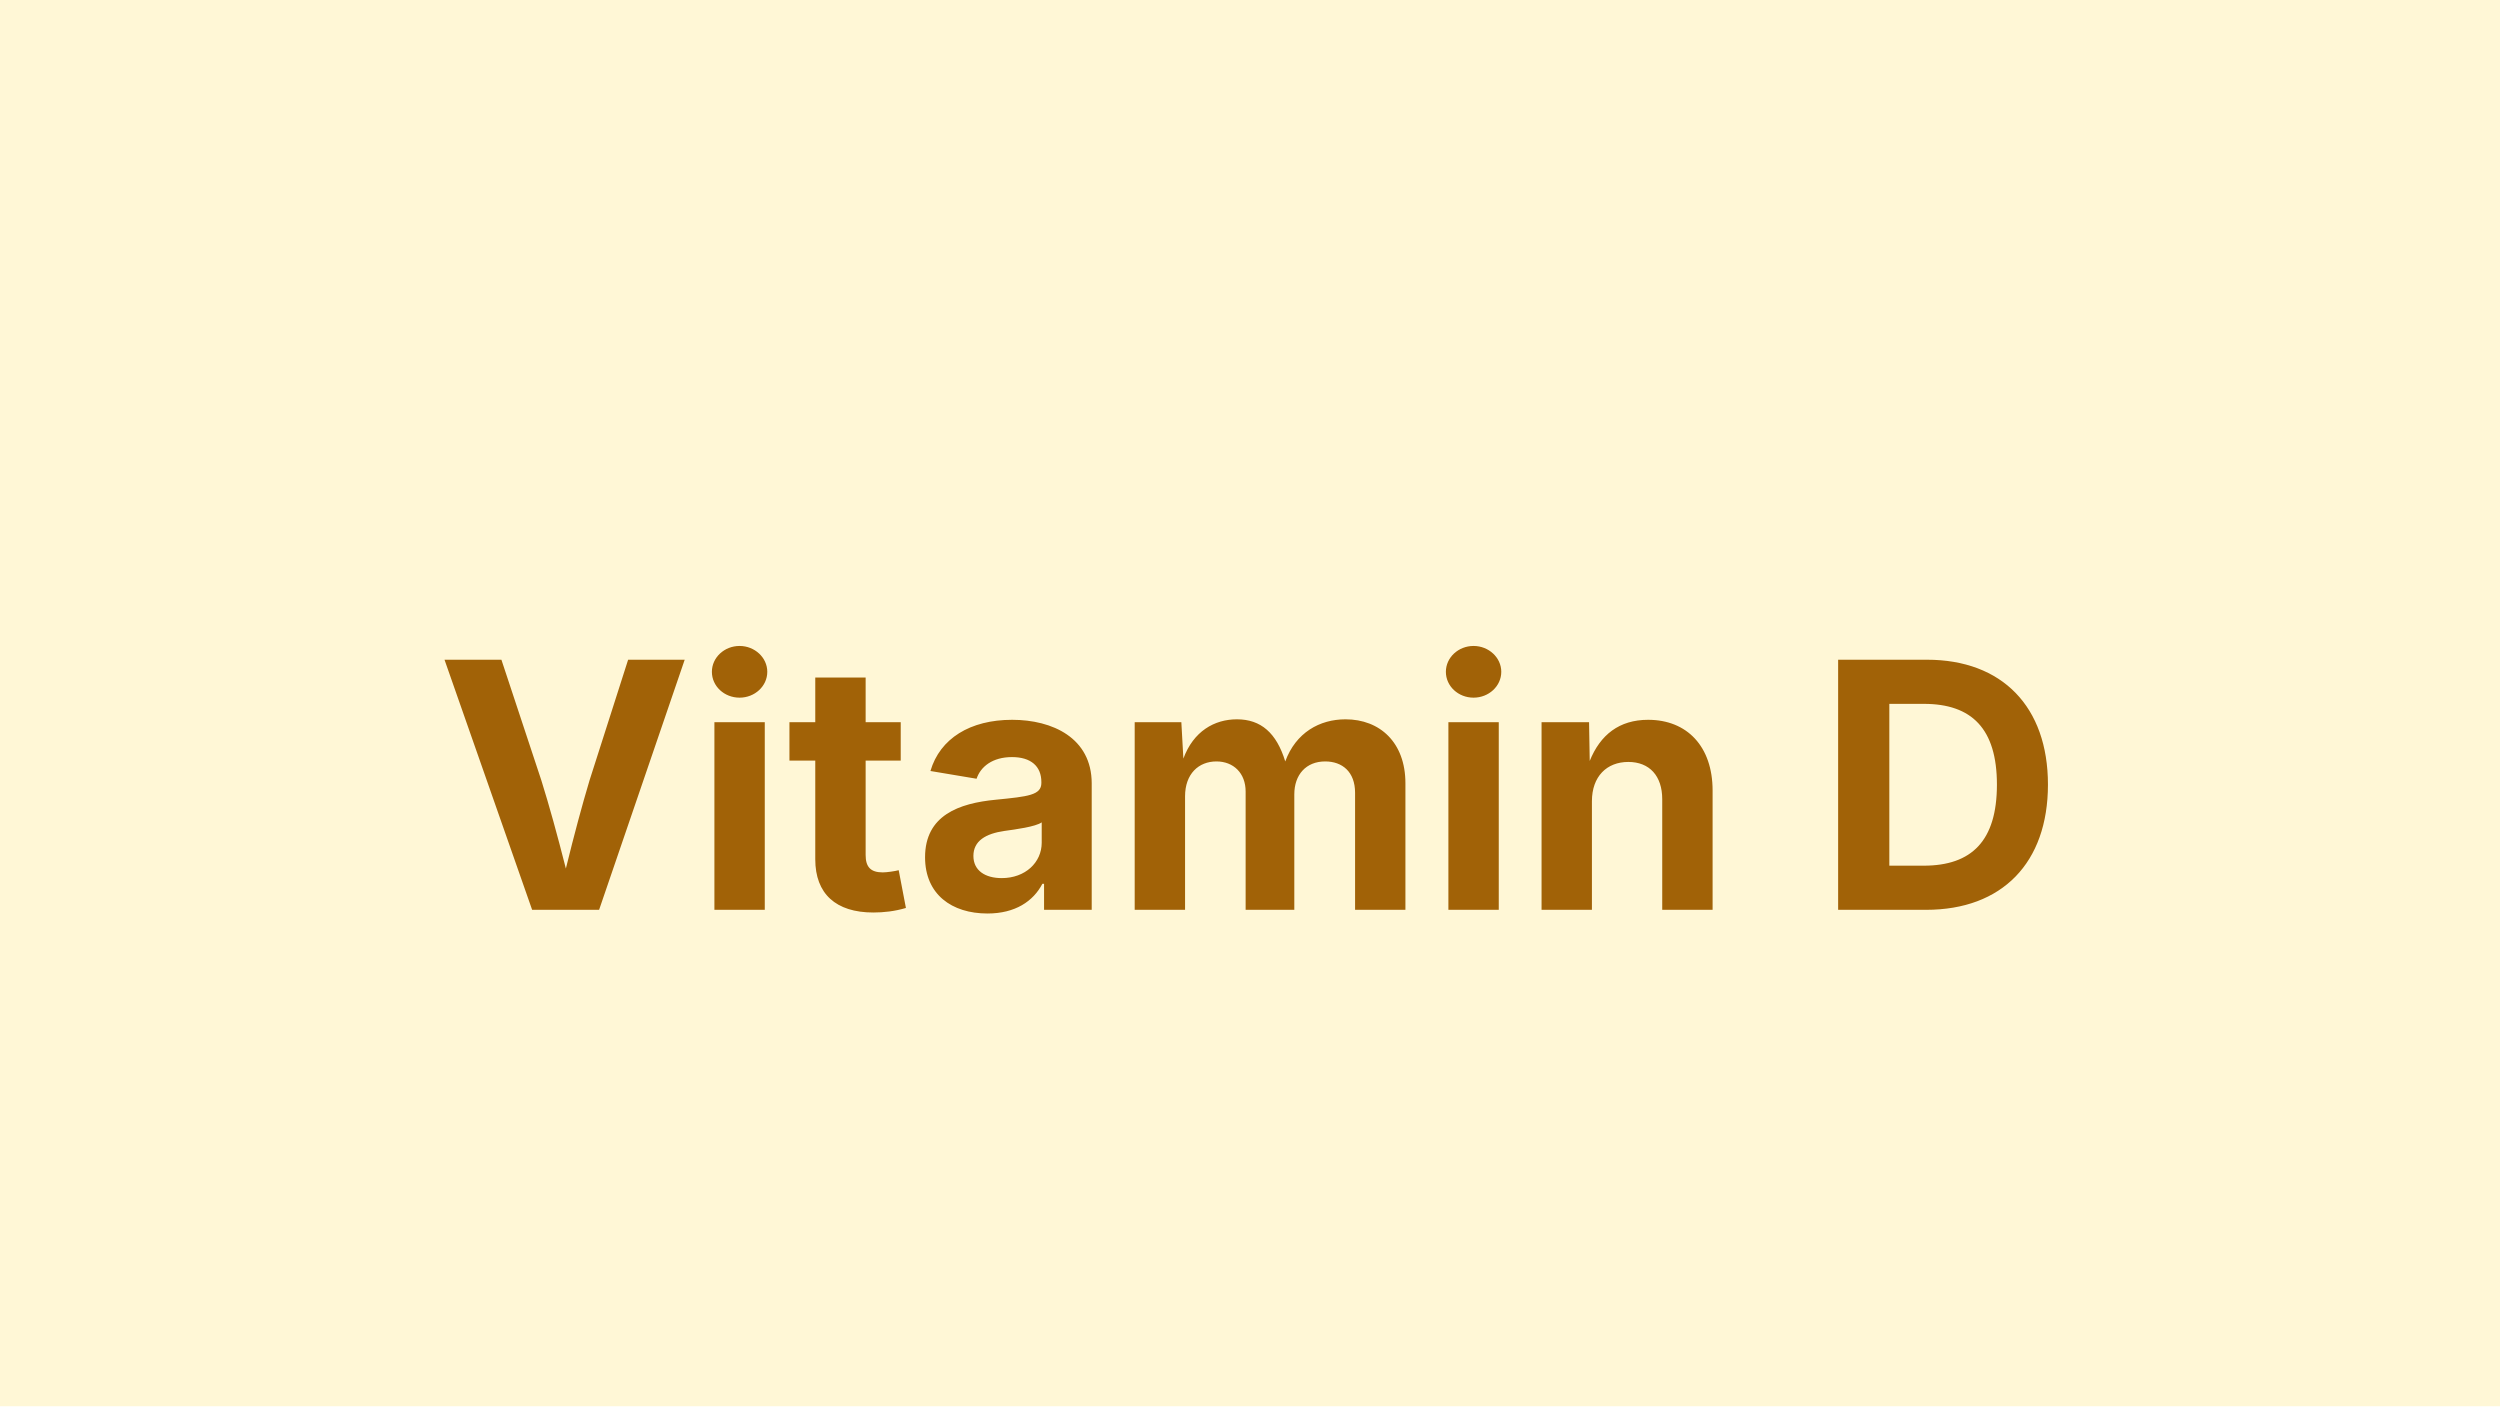
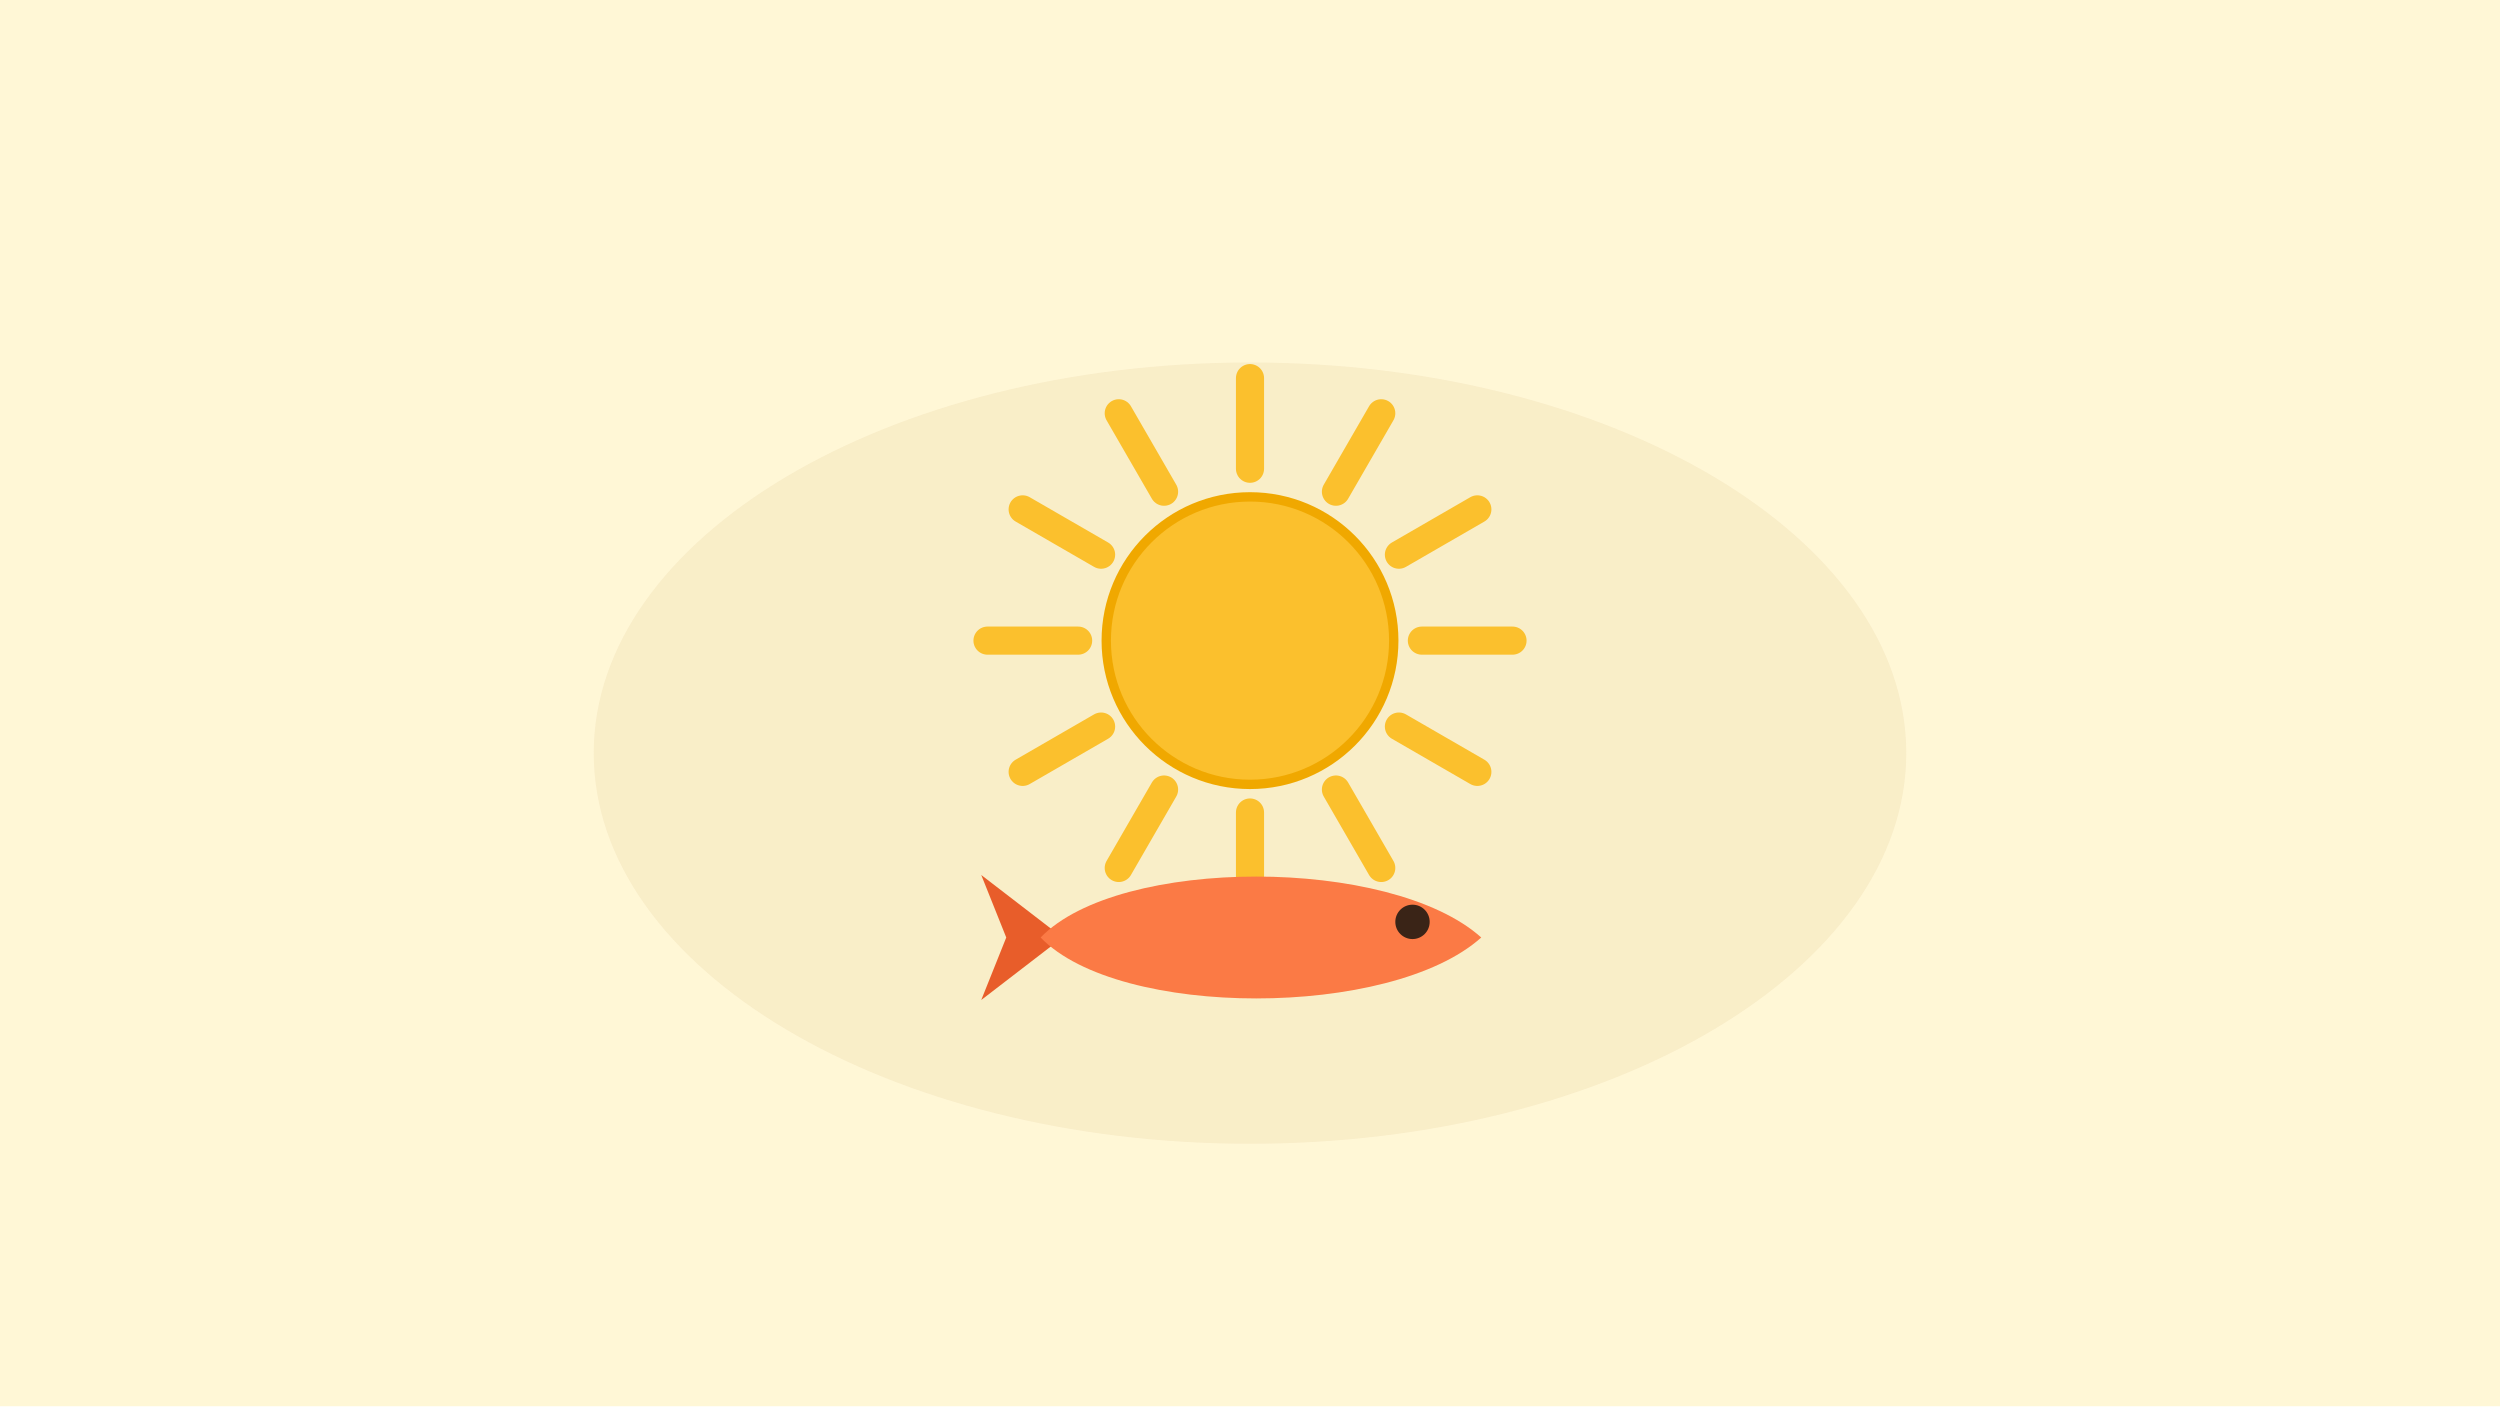
- <svg xmlns="http://www.w3.org/2000/svg" viewBox="0 0 1600 900" role="img" aria-label="Vitamin D">
+ <svg xmlns="http://www.w3.org/2000/svg" viewBox="0 0 1600 900" role="img" aria-label="維生素 D">
  <rect width="1600" height="900" fill="#FFF7D6" />
-   <text x="800" y="500" dominant-baseline="middle" text-anchor="middle" fill="#A16207" font-family="Noto Sans TC, Inter, Arial, sans-serif" font-size="220" font-weight="700">Vitamin D</text>
+   <ellipse cx="800" cy="482" rx="420" ry="250" fill="#A16207" opacity="0.07" />
+   <g transform="translate(800,450)">
+     <g transform="translate(0,-40)">
+       <line x1="110.0" y1="0.0" x2="168.0" y2="0.0" stroke="#FBC02D" stroke-width="18" stroke-linecap="round" />
+       <line x1="95.3" y1="55.0" x2="145.5" y2="84.0" stroke="#FBC02D" stroke-width="18" stroke-linecap="round" />
+       <line x1="55.0" y1="95.3" x2="84.0" y2="145.5" stroke="#FBC02D" stroke-width="18" stroke-linecap="round" />
+       <line x1="0.0" y1="110.0" x2="0.0" y2="168.0" stroke="#FBC02D" stroke-width="18" stroke-linecap="round" />
+       <line x1="-55.0" y1="95.3" x2="-84.0" y2="145.5" stroke="#FBC02D" stroke-width="18" stroke-linecap="round" />
+       <line x1="-95.3" y1="55.0" x2="-145.5" y2="84.0" stroke="#FBC02D" stroke-width="18" stroke-linecap="round" />
+       <line x1="-110.0" y1="0.0" x2="-168.0" y2="0.0" stroke="#FBC02D" stroke-width="18" stroke-linecap="round" />
+       <line x1="-95.3" y1="-55.0" x2="-145.5" y2="-84.0" stroke="#FBC02D" stroke-width="18" stroke-linecap="round" />
+       <line x1="-55.0" y1="-95.3" x2="-84.0" y2="-145.5" stroke="#FBC02D" stroke-width="18" stroke-linecap="round" />
+       <line x1="-0.0" y1="-110.0" x2="-0.0" y2="-168.0" stroke="#FBC02D" stroke-width="18" stroke-linecap="round" />
+       <line x1="55.0" y1="-95.3" x2="84.0" y2="-145.5" stroke="#FBC02D" stroke-width="18" stroke-linecap="round" />
+       <line x1="95.3" y1="-55.0" x2="145.5" y2="-84.0" stroke="#FBC02D" stroke-width="18" stroke-linecap="round" />
+       <circle r="92" fill="#FBC02D" />
+       <circle r="92" fill="none" stroke="#F0A800" stroke-width="6" />
+     </g>
+     <g transform="translate(0,150)">
+       <path d="M-120,0 L-172,-40 L-156,0 L-172,40 Z" fill="#E85D2A" />
+       <path d="M-134,0 C-84,-52 90,-52 148,0 C90,52 -84,52 -134,0 Z" fill="#FB7A45" />
+       <circle cx="104" cy="-10" r="11" fill="#3A2417" />
+     </g>
+   </g>
</svg>
